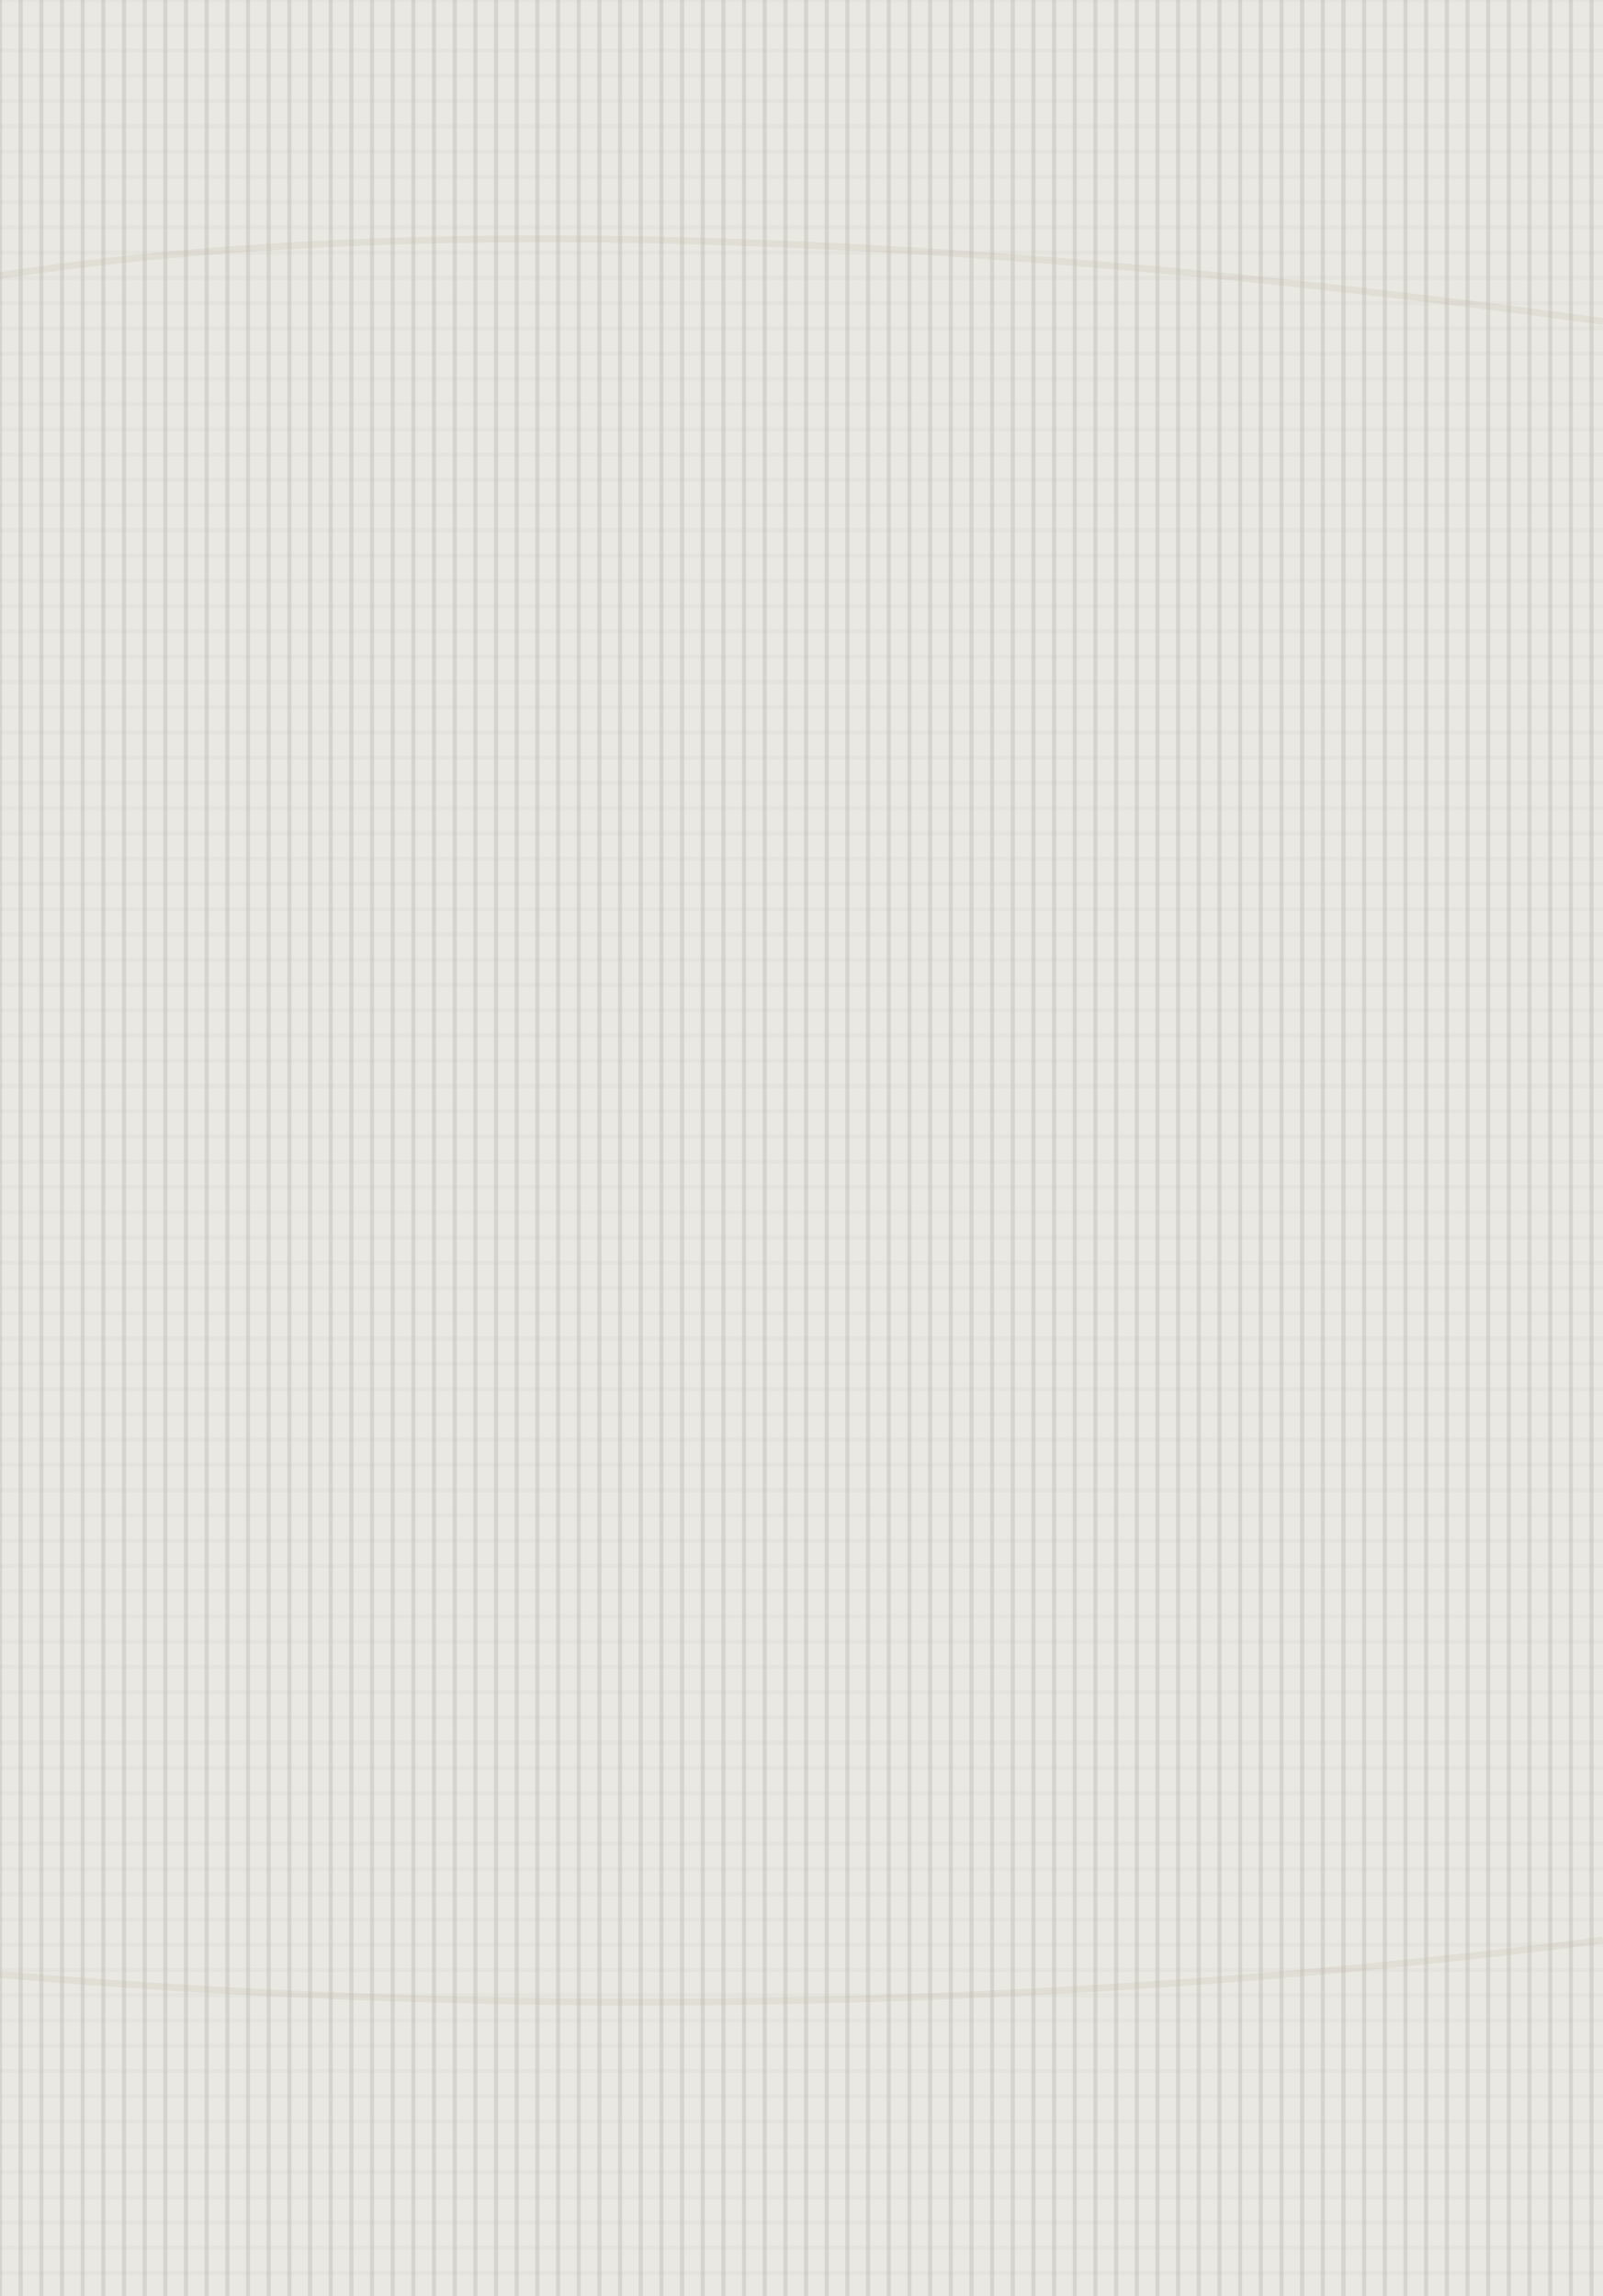
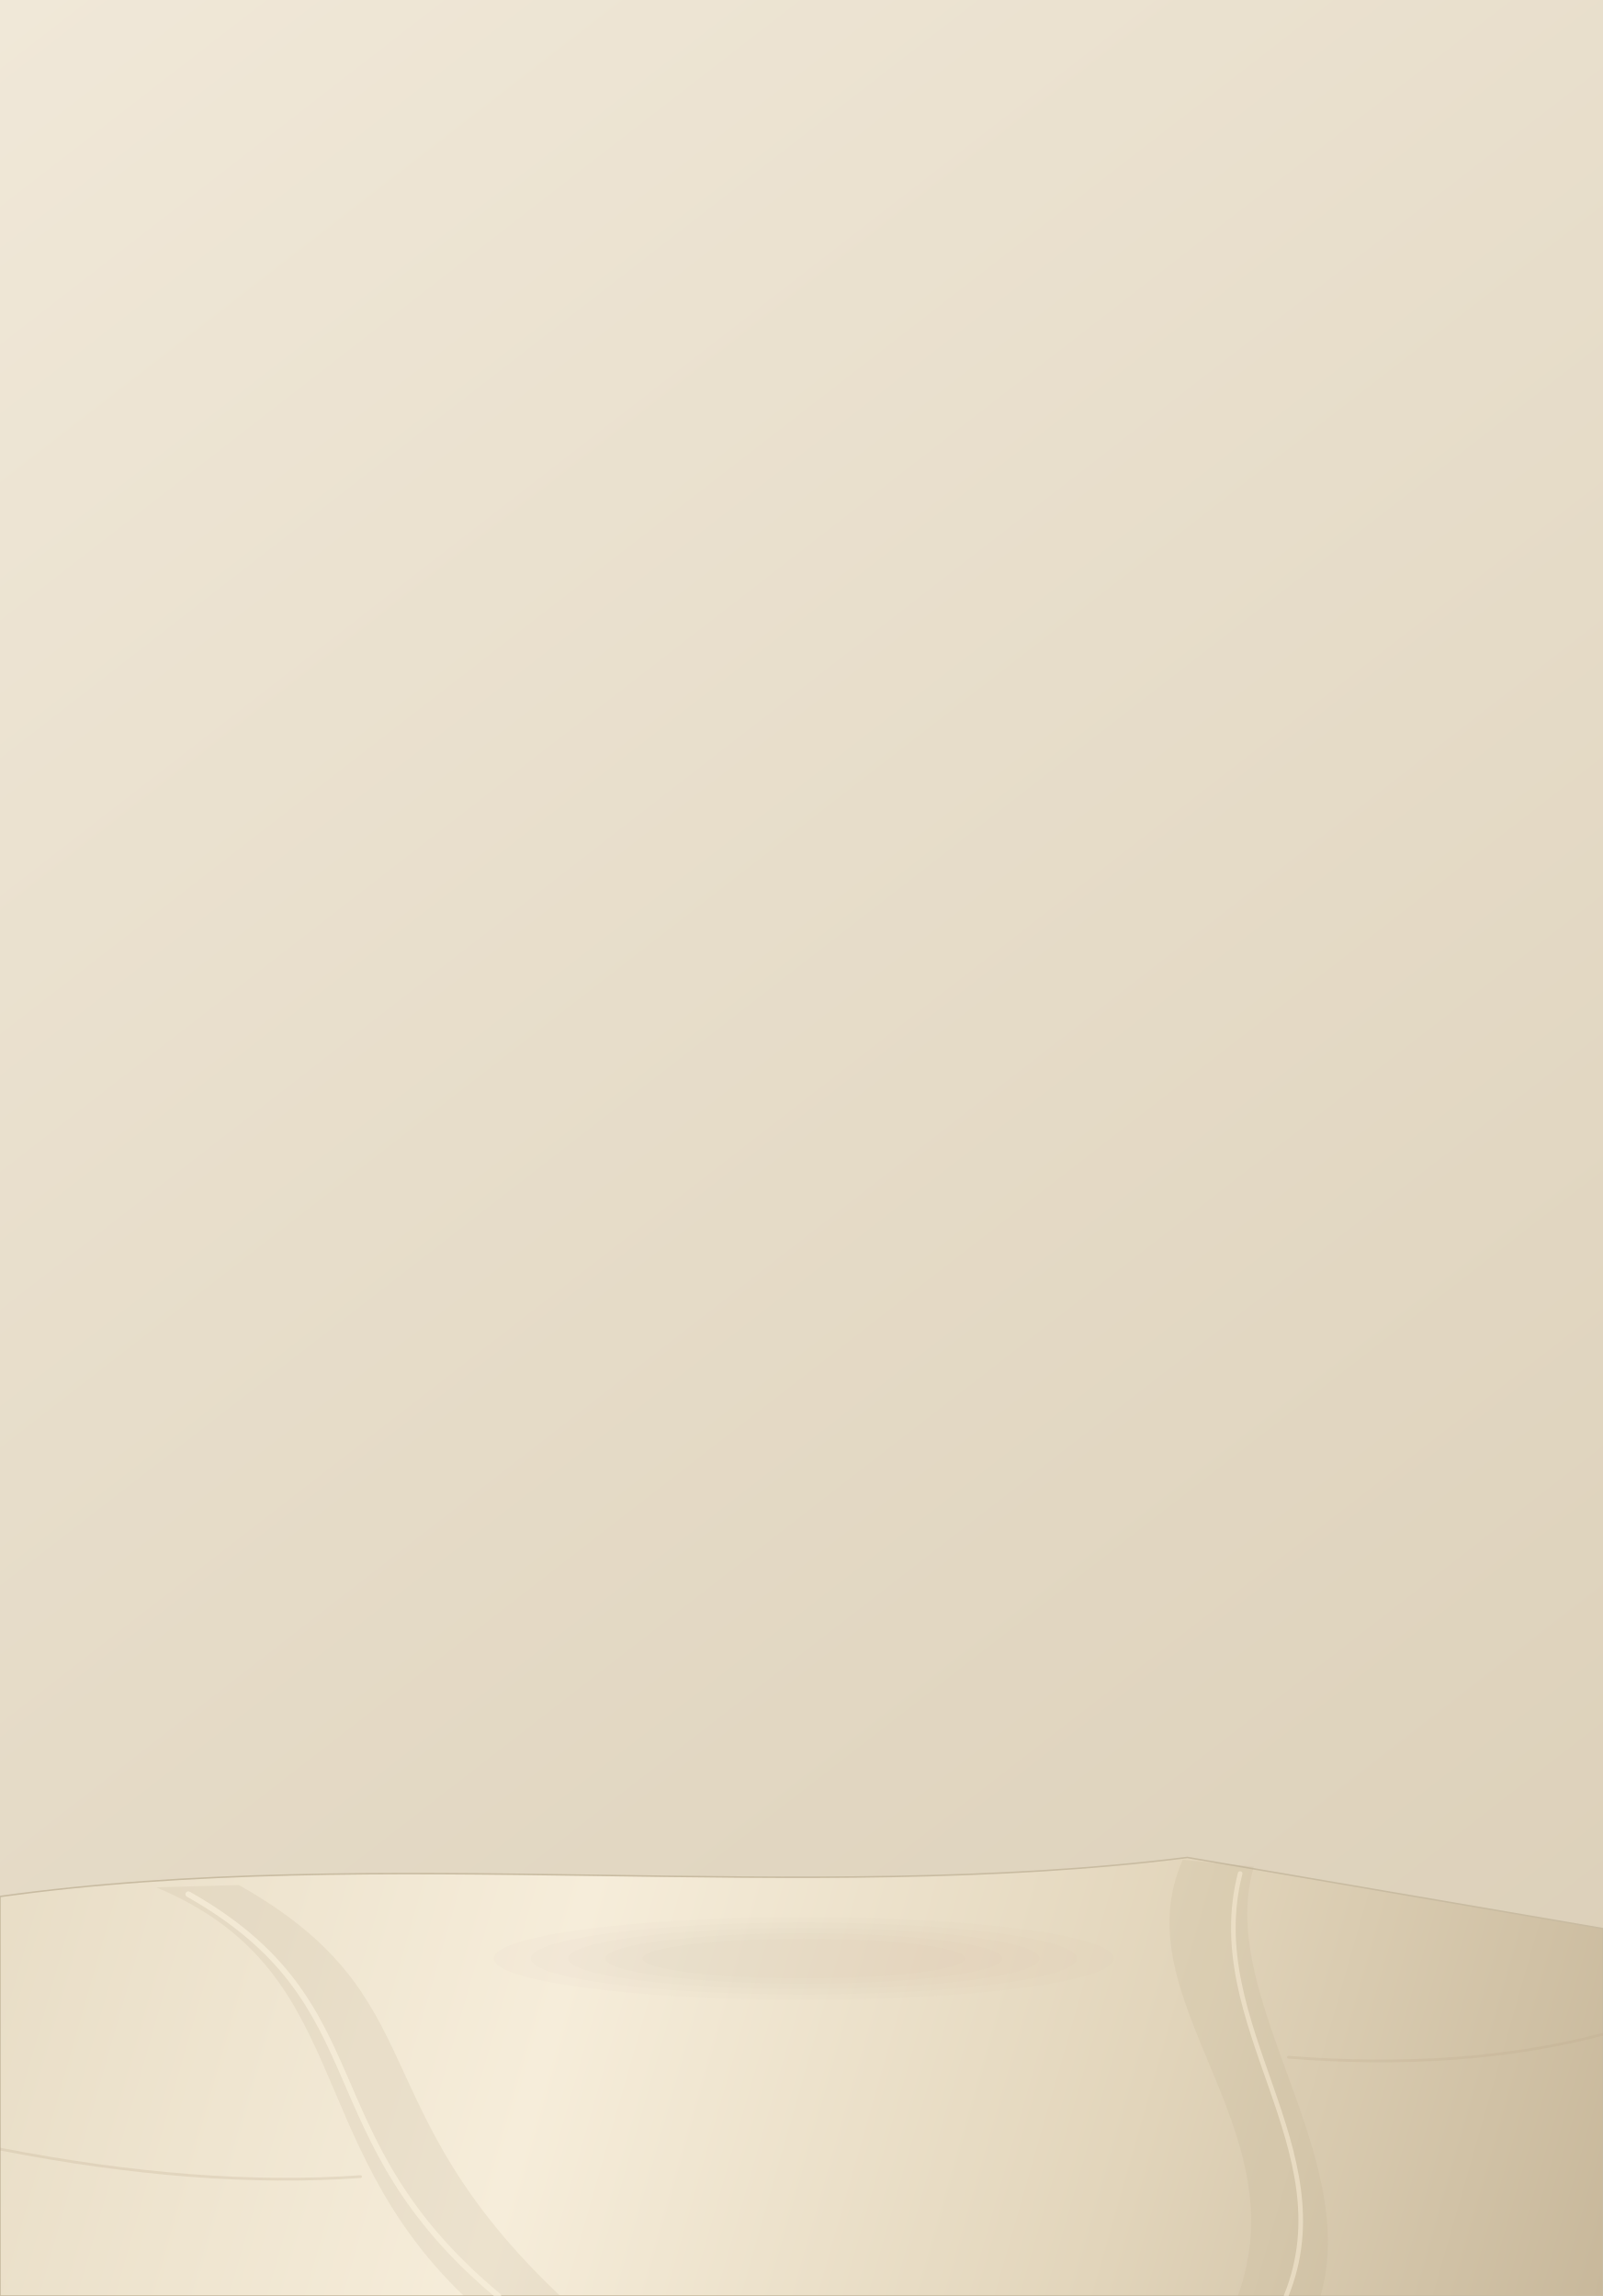
- <svg xmlns="http://www.w3.org/2000/svg" viewBox="0 0 698 1000">
-   <rect width="698" height="1000" fill="#e9e8e2" />
-   <path d="M0 0 L0 1000" stroke="#b5b6ad" stroke-width="1.8" opacity="0.38" />
-   <path d="M9 0 L9 1000" stroke="#b5b6ad" stroke-width="1.8" opacity="0.38" />
-   <path d="M18 0 L18 1000" stroke="#b5b6ad" stroke-width="1.8" opacity="0.38" />
-   <path d="M27 0 L27 1000" stroke="#b5b6ad" stroke-width="1.8" opacity="0.38" />
-   <path d="M36 0 L36 1000" stroke="#b5b6ad" stroke-width="1.8" opacity="0.38" />
-   <path d="M45 0 L45 1000" stroke="#b5b6ad" stroke-width="1.8" opacity="0.38" />
-   <path d="M54 0 L54 1000" stroke="#b5b6ad" stroke-width="1.8" opacity="0.38" />
-   <path d="M63 0 L63 1000" stroke="#b5b6ad" stroke-width="1.8" opacity="0.38" />
-   <path d="M72 0 L72 1000" stroke="#b5b6ad" stroke-width="1.8" opacity="0.38" />
-   <path d="M81 0 L81 1000" stroke="#b5b6ad" stroke-width="1.8" opacity="0.38" />
-   <path d="M90 0 L90 1000" stroke="#b5b6ad" stroke-width="1.8" opacity="0.38" />
-   <path d="M99 0 L99 1000" stroke="#b5b6ad" stroke-width="1.8" opacity="0.38" />
-   <path d="M108 0 L108 1000" stroke="#b5b6ad" stroke-width="1.8" opacity="0.38" />
-   <path d="M117 0 L117 1000" stroke="#b5b6ad" stroke-width="1.8" opacity="0.38" />
-   <path d="M126 0 L126 1000" stroke="#b5b6ad" stroke-width="1.8" opacity="0.38" />
-   <path d="M135 0 L135 1000" stroke="#b5b6ad" stroke-width="1.8" opacity="0.38" />
-   <path d="M144 0 L144 1000" stroke="#b5b6ad" stroke-width="1.8" opacity="0.38" />
-   <path d="M153 0 L153 1000" stroke="#b5b6ad" stroke-width="1.8" opacity="0.38" />
-   <path d="M162 0 L162 1000" stroke="#b5b6ad" stroke-width="1.8" opacity="0.38" />
-   <path d="M171 0 L171 1000" stroke="#b5b6ad" stroke-width="1.8" opacity="0.38" />
-   <path d="M180 0 L180 1000" stroke="#b5b6ad" stroke-width="1.8" opacity="0.38" />
-   <path d="M189 0 L189 1000" stroke="#b5b6ad" stroke-width="1.8" opacity="0.38" />
-   <path d="M198 0 L198 1000" stroke="#b5b6ad" stroke-width="1.8" opacity="0.38" />
-   <path d="M207 0 L207 1000" stroke="#b5b6ad" stroke-width="1.8" opacity="0.38" />
-   <path d="M216 0 L216 1000" stroke="#b5b6ad" stroke-width="1.8" opacity="0.38" />
-   <path d="M225 0 L225 1000" stroke="#b5b6ad" stroke-width="1.8" opacity="0.38" />
-   <path d="M234 0 L234 1000" stroke="#b5b6ad" stroke-width="1.8" opacity="0.38" />
-   <path d="M243 0 L243 1000" stroke="#b5b6ad" stroke-width="1.8" opacity="0.38" />
-   <path d="M252 0 L252 1000" stroke="#b5b6ad" stroke-width="1.8" opacity="0.38" />
-   <path d="M261 0 L261 1000" stroke="#b5b6ad" stroke-width="1.8" opacity="0.38" />
-   <path d="M270 0 L270 1000" stroke="#b5b6ad" stroke-width="1.8" opacity="0.38" />
-   <path d="M279 0 L279 1000" stroke="#b5b6ad" stroke-width="1.8" opacity="0.38" />
-   <path d="M288 0 L288 1000" stroke="#b5b6ad" stroke-width="1.8" opacity="0.38" />
-   <path d="M297 0 L297 1000" stroke="#b5b6ad" stroke-width="1.8" opacity="0.38" />
-   <path d="M306 0 L306 1000" stroke="#b5b6ad" stroke-width="1.8" opacity="0.38" />
-   <path d="M315 0 L315 1000" stroke="#b5b6ad" stroke-width="1.8" opacity="0.38" />
-   <path d="M324 0 L324 1000" stroke="#b5b6ad" stroke-width="1.8" opacity="0.38" />
-   <path d="M333 0 L333 1000" stroke="#b5b6ad" stroke-width="1.8" opacity="0.38" />
-   <path d="M342 0 L342 1000" stroke="#b5b6ad" stroke-width="1.8" opacity="0.38" />
-   <path d="M351 0 L351 1000" stroke="#b5b6ad" stroke-width="1.8" opacity="0.38" />
-   <path d="M360 0 L360 1000" stroke="#b5b6ad" stroke-width="1.8" opacity="0.38" />
-   <path d="M369 0 L369 1000" stroke="#b5b6ad" stroke-width="1.8" opacity="0.38" />
-   <path d="M378 0 L378 1000" stroke="#b5b6ad" stroke-width="1.8" opacity="0.38" />
-   <path d="M387 0 L387 1000" stroke="#b5b6ad" stroke-width="1.8" opacity="0.38" />
-   <path d="M396 0 L396 1000" stroke="#b5b6ad" stroke-width="1.8" opacity="0.38" />
-   <path d="M405 0 L405 1000" stroke="#b5b6ad" stroke-width="1.8" opacity="0.38" />
-   <path d="M414 0 L414 1000" stroke="#b5b6ad" stroke-width="1.8" opacity="0.38" />
-   <path d="M423 0 L423 1000" stroke="#b5b6ad" stroke-width="1.8" opacity="0.38" />
-   <path d="M432 0 L432 1000" stroke="#b5b6ad" stroke-width="1.8" opacity="0.38" />
-   <path d="M441 0 L441 1000" stroke="#b5b6ad" stroke-width="1.8" opacity="0.38" />
-   <path d="M450 0 L450 1000" stroke="#b5b6ad" stroke-width="1.8" opacity="0.38" />
-   <path d="M459 0 L459 1000" stroke="#b5b6ad" stroke-width="1.8" opacity="0.38" />
-   <path d="M468 0 L468 1000" stroke="#b5b6ad" stroke-width="1.8" opacity="0.38" />
-   <path d="M477 0 L477 1000" stroke="#b5b6ad" stroke-width="1.8" opacity="0.38" />
-   <path d="M486 0 L486 1000" stroke="#b5b6ad" stroke-width="1.8" opacity="0.38" />
-   <path d="M495 0 L495 1000" stroke="#b5b6ad" stroke-width="1.8" opacity="0.38" />
-   <path d="M504 0 L504 1000" stroke="#b5b6ad" stroke-width="1.8" opacity="0.38" />
-   <path d="M513 0 L513 1000" stroke="#b5b6ad" stroke-width="1.8" opacity="0.38" />
-   <path d="M522 0 L522 1000" stroke="#b5b6ad" stroke-width="1.8" opacity="0.38" />
-   <path d="M531 0 L531 1000" stroke="#b5b6ad" stroke-width="1.8" opacity="0.38" />
-   <path d="M540 0 L540 1000" stroke="#b5b6ad" stroke-width="1.8" opacity="0.38" />
-   <path d="M549 0 L549 1000" stroke="#b5b6ad" stroke-width="1.8" opacity="0.38" />
-   <path d="M558 0 L558 1000" stroke="#b5b6ad" stroke-width="1.8" opacity="0.38" />
-   <path d="M567 0 L567 1000" stroke="#b5b6ad" stroke-width="1.8" opacity="0.38" />
-   <path d="M576 0 L576 1000" stroke="#b5b6ad" stroke-width="1.8" opacity="0.38" />
-   <path d="M585 0 L585 1000" stroke="#b5b6ad" stroke-width="1.8" opacity="0.38" />
-   <path d="M594 0 L594 1000" stroke="#b5b6ad" stroke-width="1.8" opacity="0.38" />
-   <path d="M603 0 L603 1000" stroke="#b5b6ad" stroke-width="1.8" opacity="0.38" />
-   <path d="M612 0 L612 1000" stroke="#b5b6ad" stroke-width="1.8" opacity="0.38" />
-   <path d="M621 0 L621 1000" stroke="#b5b6ad" stroke-width="1.8" opacity="0.38" />
-   <path d="M630 0 L630 1000" stroke="#b5b6ad" stroke-width="1.8" opacity="0.38" />
-   <path d="M639 0 L639 1000" stroke="#b5b6ad" stroke-width="1.8" opacity="0.38" />
-   <path d="M648 0 L648 1000" stroke="#b5b6ad" stroke-width="1.8" opacity="0.38" />
-   <path d="M657 0 L657 1000" stroke="#b5b6ad" stroke-width="1.8" opacity="0.38" />
-   <path d="M666 0 L666 1000" stroke="#b5b6ad" stroke-width="1.8" opacity="0.38" />
-   <path d="M675 0 L675 1000" stroke="#b5b6ad" stroke-width="1.8" opacity="0.38" />
-   <path d="M684 0 L684 1000" stroke="#b5b6ad" stroke-width="1.8" opacity="0.38" />
-   <path d="M693 0 L693 1000" stroke="#b5b6ad" stroke-width="1.8" opacity="0.38" />
-   <path d="M0 0 L698 0" stroke="#b5b6ad" stroke-width="1.8" opacity="0.09" />
-   <path d="M0 11 L698 11" stroke="#b5b6ad" stroke-width="1.8" opacity="0.09" />
-   <path d="M0 22 L698 22" stroke="#b5b6ad" stroke-width="1.8" opacity="0.09" />
-   <path d="M0 33 L698 33" stroke="#b5b6ad" stroke-width="1.8" opacity="0.09" />
-   <path d="M0 44 L698 44" stroke="#b5b6ad" stroke-width="1.8" opacity="0.09" />
-   <path d="M0 55 L698 55" stroke="#b5b6ad" stroke-width="1.8" opacity="0.09" />
-   <path d="M0 66 L698 66" stroke="#b5b6ad" stroke-width="1.8" opacity="0.09" />
-   <path d="M0 77 L698 77" stroke="#b5b6ad" stroke-width="1.8" opacity="0.09" />
-   <path d="M0 88 L698 88" stroke="#b5b6ad" stroke-width="1.8" opacity="0.09" />
-   <path d="M0 99 L698 99" stroke="#b5b6ad" stroke-width="1.8" opacity="0.09" />
-   <path d="M0 110 L698 110" stroke="#b5b6ad" stroke-width="1.8" opacity="0.09" />
-   <path d="M0 121 L698 121" stroke="#b5b6ad" stroke-width="1.8" opacity="0.09" />
-   <path d="M0 132 L698 132" stroke="#b5b6ad" stroke-width="1.8" opacity="0.09" />
-   <path d="M0 143 L698 143" stroke="#b5b6ad" stroke-width="1.8" opacity="0.09" />
-   <path d="M0 154 L698 154" stroke="#b5b6ad" stroke-width="1.8" opacity="0.09" />
-   <path d="M0 165 L698 165" stroke="#b5b6ad" stroke-width="1.8" opacity="0.09" />
-   <path d="M0 176 L698 176" stroke="#b5b6ad" stroke-width="1.8" opacity="0.09" />
-   <path d="M0 187 L698 187" stroke="#b5b6ad" stroke-width="1.8" opacity="0.09" />
-   <path d="M0 198 L698 198" stroke="#b5b6ad" stroke-width="1.8" opacity="0.09" />
-   <path d="M0 209 L698 209" stroke="#b5b6ad" stroke-width="1.8" opacity="0.09" />
-   <path d="M0 220 L698 220" stroke="#b5b6ad" stroke-width="1.8" opacity="0.09" />
-   <path d="M0 231 L698 231" stroke="#b5b6ad" stroke-width="1.8" opacity="0.09" />
-   <path d="M0 242 L698 242" stroke="#b5b6ad" stroke-width="1.8" opacity="0.09" />
-   <path d="M0 253 L698 253" stroke="#b5b6ad" stroke-width="1.8" opacity="0.09" />
-   <path d="M0 264 L698 264" stroke="#b5b6ad" stroke-width="1.8" opacity="0.09" />
-   <path d="M0 275 L698 275" stroke="#b5b6ad" stroke-width="1.8" opacity="0.09" />
-   <path d="M0 286 L698 286" stroke="#b5b6ad" stroke-width="1.8" opacity="0.09" />
-   <path d="M0 297 L698 297" stroke="#b5b6ad" stroke-width="1.8" opacity="0.09" />
-   <path d="M0 308 L698 308" stroke="#b5b6ad" stroke-width="1.8" opacity="0.09" />
-   <path d="M0 319 L698 319" stroke="#b5b6ad" stroke-width="1.8" opacity="0.09" />
-   <path d="M0 330 L698 330" stroke="#b5b6ad" stroke-width="1.8" opacity="0.09" />
-   <path d="M0 341 L698 341" stroke="#b5b6ad" stroke-width="1.8" opacity="0.09" />
-   <path d="M0 352 L698 352" stroke="#b5b6ad" stroke-width="1.8" opacity="0.09" />
-   <path d="M0 363 L698 363" stroke="#b5b6ad" stroke-width="1.8" opacity="0.09" />
-   <path d="M0 374 L698 374" stroke="#b5b6ad" stroke-width="1.8" opacity="0.09" />
-   <path d="M0 385 L698 385" stroke="#b5b6ad" stroke-width="1.8" opacity="0.09" />
-   <path d="M0 396 L698 396" stroke="#b5b6ad" stroke-width="1.8" opacity="0.09" />
-   <path d="M0 407 L698 407" stroke="#b5b6ad" stroke-width="1.8" opacity="0.09" />
-   <path d="M0 418 L698 418" stroke="#b5b6ad" stroke-width="1.8" opacity="0.09" />
-   <path d="M0 429 L698 429" stroke="#b5b6ad" stroke-width="1.8" opacity="0.09" />
-   <path d="M0 440 L698 440" stroke="#b5b6ad" stroke-width="1.8" opacity="0.09" />
-   <path d="M0 451 L698 451" stroke="#b5b6ad" stroke-width="1.8" opacity="0.09" />
-   <path d="M0 462 L698 462" stroke="#b5b6ad" stroke-width="1.8" opacity="0.09" />
-   <path d="M0 473 L698 473" stroke="#b5b6ad" stroke-width="1.8" opacity="0.09" />
-   <path d="M0 484 L698 484" stroke="#b5b6ad" stroke-width="1.8" opacity="0.09" />
-   <path d="M0 495 L698 495" stroke="#b5b6ad" stroke-width="1.8" opacity="0.09" />
-   <path d="M0 506 L698 506" stroke="#b5b6ad" stroke-width="1.8" opacity="0.09" />
-   <path d="M0 517 L698 517" stroke="#b5b6ad" stroke-width="1.8" opacity="0.09" />
-   <path d="M0 528 L698 528" stroke="#b5b6ad" stroke-width="1.8" opacity="0.09" />
-   <path d="M0 539 L698 539" stroke="#b5b6ad" stroke-width="1.8" opacity="0.09" />
-   <path d="M0 550 L698 550" stroke="#b5b6ad" stroke-width="1.8" opacity="0.09" />
-   <path d="M0 561 L698 561" stroke="#b5b6ad" stroke-width="1.8" opacity="0.09" />
-   <path d="M0 572 L698 572" stroke="#b5b6ad" stroke-width="1.8" opacity="0.09" />
-   <path d="M0 583 L698 583" stroke="#b5b6ad" stroke-width="1.8" opacity="0.09" />
-   <path d="M0 594 L698 594" stroke="#b5b6ad" stroke-width="1.8" opacity="0.09" />
-   <path d="M0 605 L698 605" stroke="#b5b6ad" stroke-width="1.8" opacity="0.09" />
-   <path d="M0 616 L698 616" stroke="#b5b6ad" stroke-width="1.8" opacity="0.09" />
-   <path d="M0 627 L698 627" stroke="#b5b6ad" stroke-width="1.8" opacity="0.09" />
-   <path d="M0 638 L698 638" stroke="#b5b6ad" stroke-width="1.8" opacity="0.09" />
-   <path d="M0 649 L698 649" stroke="#b5b6ad" stroke-width="1.8" opacity="0.09" />
-   <path d="M0 660 L698 660" stroke="#b5b6ad" stroke-width="1.8" opacity="0.09" />
-   <path d="M0 671 L698 671" stroke="#b5b6ad" stroke-width="1.8" opacity="0.09" />
-   <path d="M0 682 L698 682" stroke="#b5b6ad" stroke-width="1.8" opacity="0.09" />
-   <path d="M0 693 L698 693" stroke="#b5b6ad" stroke-width="1.8" opacity="0.09" />
-   <path d="M0 704 L698 704" stroke="#b5b6ad" stroke-width="1.8" opacity="0.09" />
-   <path d="M0 715 L698 715" stroke="#b5b6ad" stroke-width="1.8" opacity="0.09" />
-   <path d="M0 726 L698 726" stroke="#b5b6ad" stroke-width="1.8" opacity="0.09" />
-   <path d="M0 737 L698 737" stroke="#b5b6ad" stroke-width="1.8" opacity="0.09" />
-   <path d="M0 748 L698 748" stroke="#b5b6ad" stroke-width="1.8" opacity="0.09" />
-   <path d="M0 759 L698 759" stroke="#b5b6ad" stroke-width="1.8" opacity="0.09" />
-   <path d="M0 770 L698 770" stroke="#b5b6ad" stroke-width="1.8" opacity="0.09" />
-   <path d="M0 781 L698 781" stroke="#b5b6ad" stroke-width="1.8" opacity="0.09" />
-   <path d="M0 792 L698 792" stroke="#b5b6ad" stroke-width="1.8" opacity="0.09" />
-   <path d="M0 803 L698 803" stroke="#b5b6ad" stroke-width="1.8" opacity="0.09" />
-   <path d="M0 814 L698 814" stroke="#b5b6ad" stroke-width="1.8" opacity="0.09" />
-   <path d="M0 825 L698 825" stroke="#b5b6ad" stroke-width="1.8" opacity="0.09" />
-   <path d="M0 836 L698 836" stroke="#b5b6ad" stroke-width="1.8" opacity="0.09" />
-   <path d="M0 847 L698 847" stroke="#b5b6ad" stroke-width="1.8" opacity="0.09" />
-   <path d="M0 858 L698 858" stroke="#b5b6ad" stroke-width="1.8" opacity="0.09" />
-   <path d="M0 869 L698 869" stroke="#b5b6ad" stroke-width="1.8" opacity="0.09" />
-   <path d="M0 880 L698 880" stroke="#b5b6ad" stroke-width="1.8" opacity="0.09" />
-   <path d="M0 891 L698 891" stroke="#b5b6ad" stroke-width="1.8" opacity="0.09" />
-   <path d="M0 902 L698 902" stroke="#b5b6ad" stroke-width="1.8" opacity="0.09" />
-   <path d="M0 913 L698 913" stroke="#b5b6ad" stroke-width="1.8" opacity="0.09" />
-   <path d="M0 924 L698 924" stroke="#b5b6ad" stroke-width="1.8" opacity="0.09" />
-   <path d="M0 935 L698 935" stroke="#b5b6ad" stroke-width="1.8" opacity="0.09" />
-   <path d="M0 946 L698 946" stroke="#b5b6ad" stroke-width="1.8" opacity="0.09" />
-   <path d="M0 957 L698 957" stroke="#b5b6ad" stroke-width="1.8" opacity="0.09" />
-   <path d="M0 968 L698 968" stroke="#b5b6ad" stroke-width="1.8" opacity="0.09" />
-   <path d="M0 979 L698 979" stroke="#b5b6ad" stroke-width="1.8" opacity="0.09" />
-   <path d="M0 990 L698 990" stroke="#b5b6ad" stroke-width="1.8" opacity="0.09" />
-   <path d="M0 120 Q260 80 698 140 M0 860 Q350 890 698 845" fill="none" stroke="#b6a894" stroke-width="3" opacity="0.16" />
+ <svg xmlns="http://www.w3.org/2000/svg" width="698" height="1000" viewBox="0 0 698 1000">
+   <defs>
+     <linearGradient id="wall" gradientUnits="userSpaceOnUse" x1="0" y1="0" x2="698" y2="900">
+       <stop offset="0" stop-color="#f0e8d8" />
+       <stop offset="1" stop-color="#dcd0b9" />
+     </linearGradient>
+     <linearGradient id="cloth" gradientUnits="userSpaceOnUse" x1="0" y1="800" x2="698" y2="1000">
+       <stop offset="0" stop-color="#e8ddc6" />
+       <stop offset="0.35" stop-color="#f6edda" />
+       <stop offset="0.7" stop-color="#e2d5bb" />
+       <stop offset="1" stop-color="#c8b89b" />
+     </linearGradient>
+   </defs>
+   <rect x="0" y="0" width="698" height="1000" rx="0" fill="url(#wall)" opacity="1" />
+   <path d="M0 826C165 803 350 830 517 809L698 840V1000H0Z" fill="url(#cloth)" stroke="#c8bba1" stroke-width="0.65" opacity="1" stroke-linecap="round" stroke-linejoin="round" />
+   <path d="M68 822C154 858 131 932 202 1000L244 1000C156 917 191 870 104 821Z" fill="#c5b69a" stroke="none" stroke-width="1" opacity="0.2" stroke-linecap="round" stroke-linejoin="round" />
+   <path d="M82 825C167 873 133 930 217 1000" fill="none" stroke="#fcf3df" stroke-width="2.5" opacity="0.6" stroke-linecap="round" stroke-linejoin="round" />
+   <path d="M515 810C488 871 566 926 539 1000L575 1000C593 938 529 869 546 813Z" fill="#b8a688" stroke="none" stroke-width="1" opacity="0.15" stroke-linecap="round" stroke-linejoin="round" />
+   <path d="M540 816C523 882 586 936 560 1000" fill="none" stroke="#fbf0da" stroke-width="2" opacity="0.5" stroke-linecap="round" stroke-linejoin="round" />
+   <path d="M0 936Q87 953 157 948M561 896Q637 902 698 886" fill="none" stroke="#bda98a" stroke-width="1.2" opacity="0.25" stroke-linecap="round" stroke-linejoin="round" />
+   <ellipse cx="350" cy="853" rx="135.0" ry="18.0" fill="#a28d6d" opacity="0.025" />
+   <ellipse cx="350" cy="853" rx="118.8" ry="15.66" fill="#a28d6d" opacity="0.025" />
+   <ellipse cx="350" cy="853" rx="102.6" ry="13.32" fill="#a28d6d" opacity="0.025" />
+   <ellipse cx="350" cy="853" rx="86.4" ry="10.98" fill="#a28d6d" opacity="0.025" />
+   <ellipse cx="350" cy="853" rx="70.2" ry="8.64" fill="#a28d6d" opacity="0.025" />
</svg>
